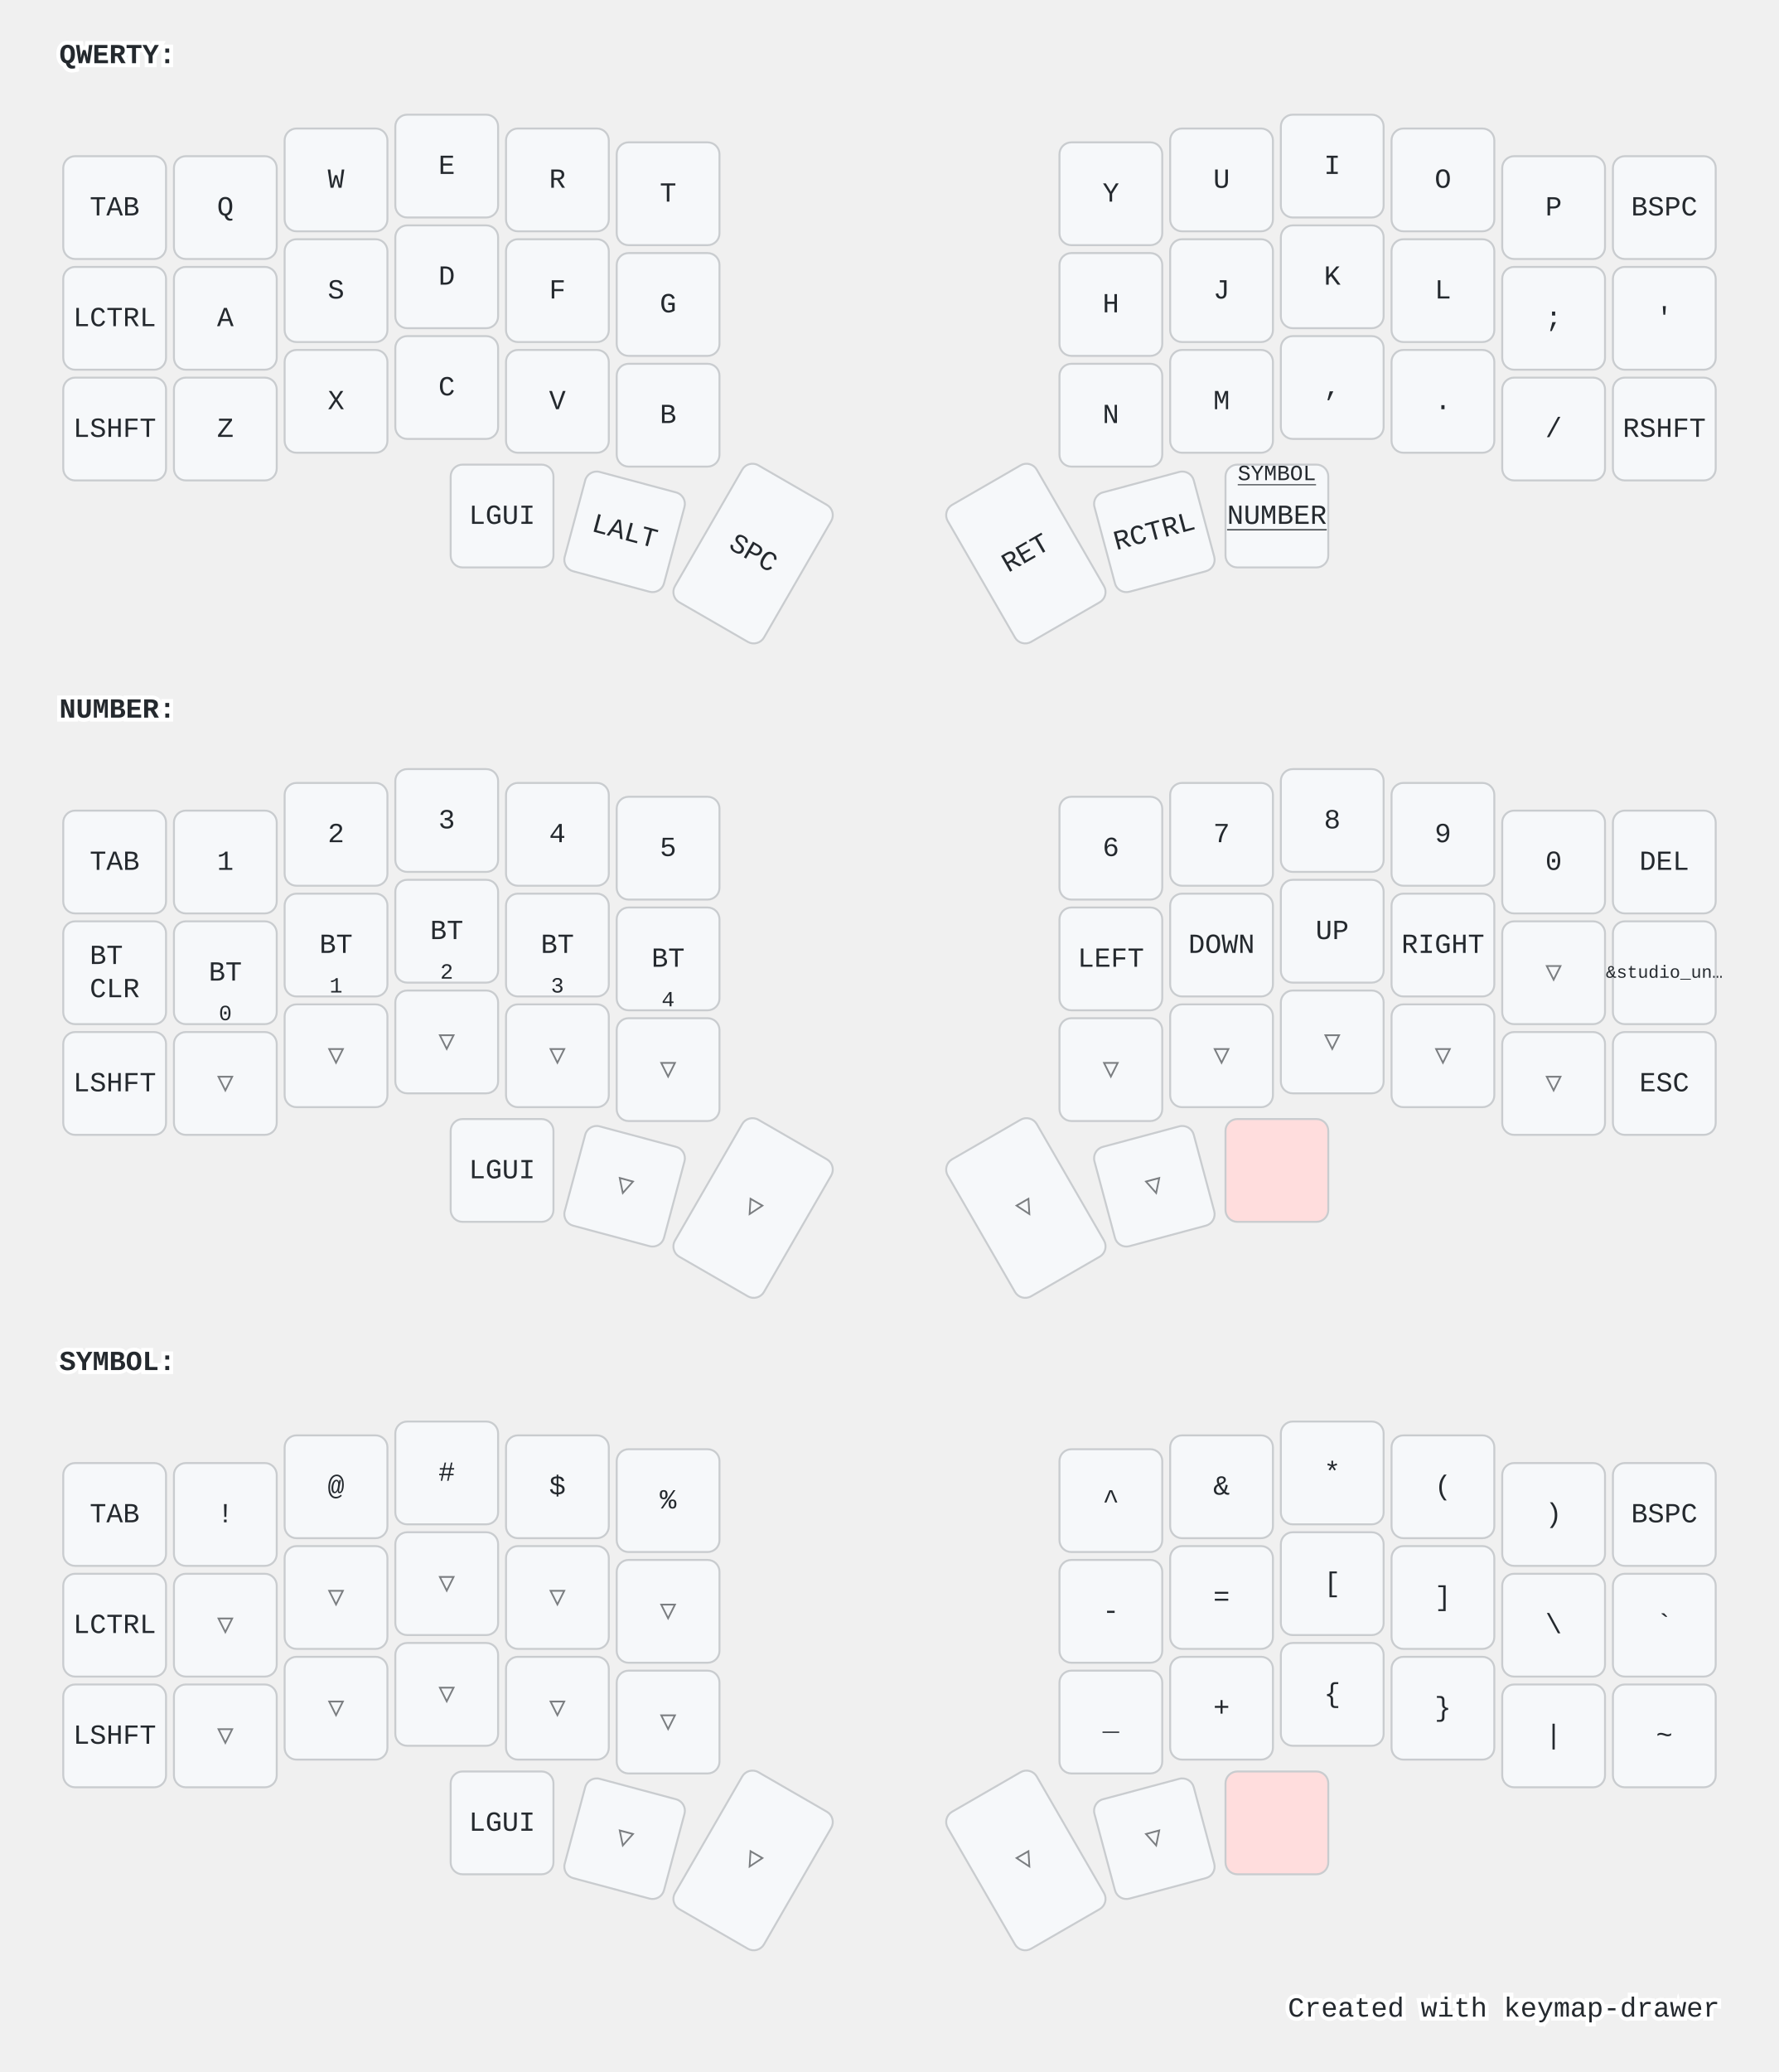
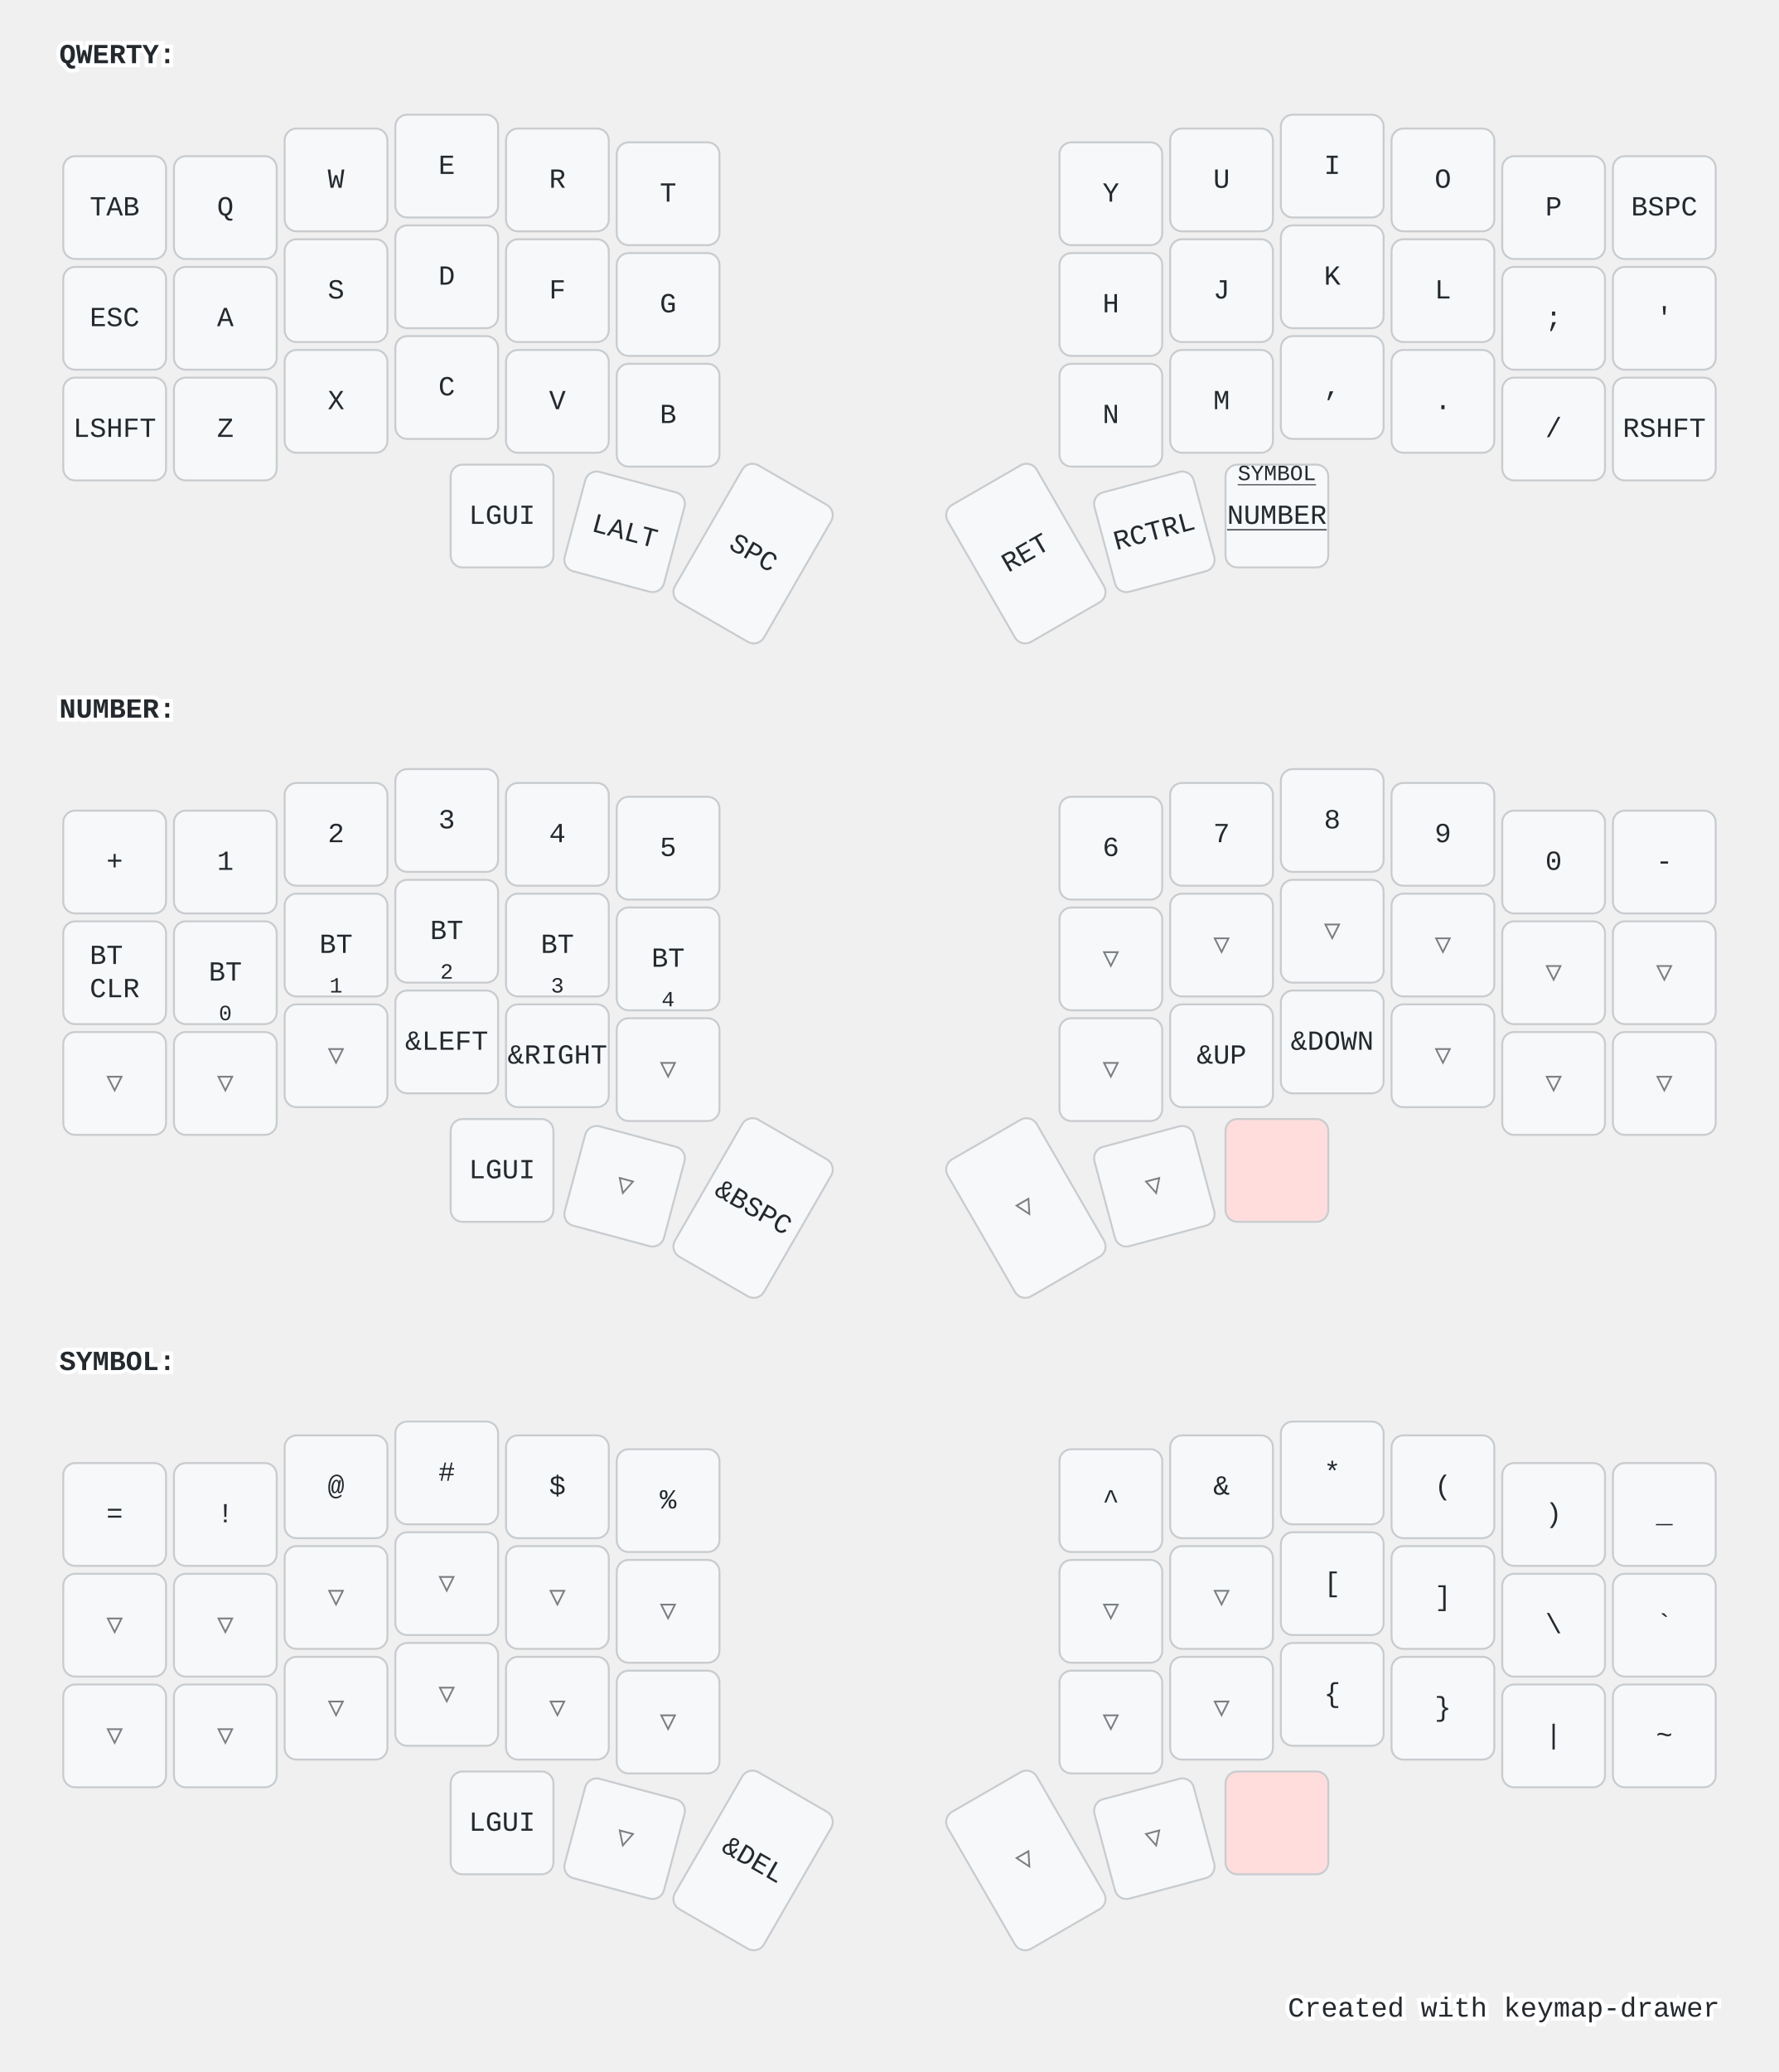
<svg xmlns="http://www.w3.org/2000/svg" width="900" height="1048" viewBox="0 0 900 1048" class="keymap">
  <style>/* inherit to force styles through use tags */
svg path {
    fill: inherit;
}

/* font and background color specifications */
svg.keymap {
    font-family: SFMono-Regular,Consolas,Liberation Mono,Menlo,monospace;
    font-size: 14px;
    font-kerning: normal;
    text-rendering: optimizeLegibility;
    fill: #24292e;
}

/* default key styling */
rect.key {
    fill: #f6f8fa;
}

rect.key, rect.combo {
    stroke: #c9cccf;
    stroke-width: 1;
}

/* default key side styling, only used is draw_key_sides is set */
rect.side {
    filter: brightness(90%);
}

/* color accent for combo boxes */
rect.combo, rect.combo-separate {
    fill: #cdf;
}

/* color accent for held keys */
rect.held, rect.combo.held {
    fill: #fdd;
}

/* color accent for ghost (optional) keys */
rect.ghost, rect.combo.ghost {
    stroke-dasharray: 4, 4;
    stroke-width: 2;
}

text {
    text-anchor: middle;
    dominant-baseline: middle;
}

/* styling for layer labels */
text.label {
    font-weight: bold;
    text-anchor: start;
    stroke: white;
    stroke-width: 4;
    paint-order: stroke;
}

/* styling for optional footer */
text.footer {
    text-anchor: end;
    dominant-baseline: auto;
    stroke: white;
    stroke-width: 4;
    paint-order: stroke;
}

/* styling for combo tap, and key non-tap label text */
text.combo, text.hold, text.shifted, text.left, text.right {
    font-size: 11px;
}

text.hold {
    text-anchor: middle;
    dominant-baseline: auto;
}

text.shifted {
    text-anchor: middle;
    dominant-baseline: hanging;
}

text.left {
    text-anchor: start;
}

text.right {
    text-anchor: end;
}

text.layer-activator {
    text-decoration: underline;
}

/* styling for hold/shifted label text in combo box */
text.combo.hold, text.combo.shifted, text.combo.left, text.combo.right {
    font-size: 8px;
}

/* lighter symbol for transparent keys */
text.trans {
    fill: #7b7e81;
}

/* styling for combo dendrons */
path.combo {
    stroke-width: 1;
    stroke: gray;
    fill: none;
}

/* Start Tabler Icons Cleanup */
/* cannot use height/width with glyphs */
.icon-tabler &gt; path {
    fill: inherit;
    stroke: inherit;
    stroke-width: 2;
}
/* hide tabler's default box */
.icon-tabler &gt; path[stroke="none"][fill="none"] {
    visibility: hidden;
}
/* End Tabler Icons Cleanup */

@media (prefers-color-scheme: dark) {
svg.keymap { fill: #d1d6db; }
rect.key { fill: #3f4750; }
rect.key, rect.combo { stroke: #60666c; }
rect.combo, rect.combo-separate { fill: #1f3d7a; }
rect.held, rect.combo.held { fill: #854747; }
text.label, text.footer { stroke: black; }
text.trans { fill: #7e8184; }
path.combo { stroke: #7f7f7f; }

}</style>
  <g transform="translate(30, 0)" class="layer-QWERTY">
    <text x="0" y="28" class="label" id="QWERTY">QWERTY:</text>
    <g transform="translate(0, 56)">
      <g transform="translate(28, 49)" class="key keypos-0">
        <rect rx="6" ry="6" x="-26" y="-26" width="52" height="52" class="key" />
        <text x="0" y="0" class="key tap">TAB</text>
      </g>
      <g transform="translate(84, 49)" class="key keypos-1">
        <rect rx="6" ry="6" x="-26" y="-26" width="52" height="52" class="key" />
        <text x="0" y="0" class="key tap">Q</text>
      </g>
      <g transform="translate(140, 35)" class="key keypos-2">
        <rect rx="6" ry="6" x="-26" y="-26" width="52" height="52" class="key" />
        <text x="0" y="0" class="key tap">W</text>
      </g>
      <g transform="translate(196, 28)" class="key keypos-3">
        <rect rx="6" ry="6" x="-26" y="-26" width="52" height="52" class="key" />
        <text x="0" y="0" class="key tap">E</text>
      </g>
      <g transform="translate(252, 35)" class="key keypos-4">
        <rect rx="6" ry="6" x="-26" y="-26" width="52" height="52" class="key" />
        <text x="0" y="0" class="key tap">R</text>
      </g>
      <g transform="translate(308, 42)" class="key keypos-5">
        <rect rx="6" ry="6" x="-26" y="-26" width="52" height="52" class="key" />
        <text x="0" y="0" class="key tap">T</text>
      </g>
      <g transform="translate(532, 42)" class="key keypos-6">
        <rect rx="6" ry="6" x="-26" y="-26" width="52" height="52" class="key" />
        <text x="0" y="0" class="key tap">Y</text>
      </g>
      <g transform="translate(588, 35)" class="key keypos-7">
        <rect rx="6" ry="6" x="-26" y="-26" width="52" height="52" class="key" />
        <text x="0" y="0" class="key tap">U</text>
      </g>
      <g transform="translate(644, 28)" class="key keypos-8">
        <rect rx="6" ry="6" x="-26" y="-26" width="52" height="52" class="key" />
        <text x="0" y="0" class="key tap">I</text>
      </g>
      <g transform="translate(700, 35)" class="key keypos-9">
        <rect rx="6" ry="6" x="-26" y="-26" width="52" height="52" class="key" />
        <text x="0" y="0" class="key tap">O</text>
      </g>
      <g transform="translate(756, 49)" class="key keypos-10">
        <rect rx="6" ry="6" x="-26" y="-26" width="52" height="52" class="key" />
        <text x="0" y="0" class="key tap">P</text>
      </g>
      <g transform="translate(812, 49)" class="key keypos-11">
        <rect rx="6" ry="6" x="-26" y="-26" width="52" height="52" class="key" />
        <text x="0" y="0" class="key tap">BSPC</text>
      </g>
      <g transform="translate(28, 105)" class="key keypos-12">
        <rect rx="6" ry="6" x="-26" y="-26" width="52" height="52" class="key" />
-         <text x="0" y="0" class="key tap">LCTRL</text>
+         <text x="0" y="0" class="key tap">ESC</text>
      </g>
      <g transform="translate(84, 105)" class="key keypos-13">
        <rect rx="6" ry="6" x="-26" y="-26" width="52" height="52" class="key" />
        <text x="0" y="0" class="key tap">A</text>
      </g>
      <g transform="translate(140, 91)" class="key keypos-14">
        <rect rx="6" ry="6" x="-26" y="-26" width="52" height="52" class="key" />
        <text x="0" y="0" class="key tap">S</text>
      </g>
      <g transform="translate(196, 84)" class="key keypos-15">
        <rect rx="6" ry="6" x="-26" y="-26" width="52" height="52" class="key" />
        <text x="0" y="0" class="key tap">D</text>
      </g>
      <g transform="translate(252, 91)" class="key keypos-16">
        <rect rx="6" ry="6" x="-26" y="-26" width="52" height="52" class="key" />
        <text x="0" y="0" class="key tap">F</text>
      </g>
      <g transform="translate(308, 98)" class="key keypos-17">
        <rect rx="6" ry="6" x="-26" y="-26" width="52" height="52" class="key" />
        <text x="0" y="0" class="key tap">G</text>
      </g>
      <g transform="translate(532, 98)" class="key keypos-18">
        <rect rx="6" ry="6" x="-26" y="-26" width="52" height="52" class="key" />
        <text x="0" y="0" class="key tap">H</text>
      </g>
      <g transform="translate(588, 91)" class="key keypos-19">
        <rect rx="6" ry="6" x="-26" y="-26" width="52" height="52" class="key" />
        <text x="0" y="0" class="key tap">J</text>
      </g>
      <g transform="translate(644, 84)" class="key keypos-20">
        <rect rx="6" ry="6" x="-26" y="-26" width="52" height="52" class="key" />
        <text x="0" y="0" class="key tap">K</text>
      </g>
      <g transform="translate(700, 91)" class="key keypos-21">
        <rect rx="6" ry="6" x="-26" y="-26" width="52" height="52" class="key" />
        <text x="0" y="0" class="key tap">L</text>
      </g>
      <g transform="translate(756, 105)" class="key keypos-22">
        <rect rx="6" ry="6" x="-26" y="-26" width="52" height="52" class="key" />
        <text x="0" y="0" class="key tap">;</text>
      </g>
      <g transform="translate(812, 105)" class="key keypos-23">
        <rect rx="6" ry="6" x="-26" y="-26" width="52" height="52" class="key" />
        <text x="0" y="0" class="key tap">'</text>
      </g>
      <g transform="translate(28, 161)" class="key keypos-24">
        <rect rx="6" ry="6" x="-26" y="-26" width="52" height="52" class="key" />
        <text x="0" y="0" class="key tap">LSHFT</text>
      </g>
      <g transform="translate(84, 161)" class="key keypos-25">
        <rect rx="6" ry="6" x="-26" y="-26" width="52" height="52" class="key" />
        <text x="0" y="0" class="key tap">Z</text>
      </g>
      <g transform="translate(140, 147)" class="key keypos-26">
        <rect rx="6" ry="6" x="-26" y="-26" width="52" height="52" class="key" />
        <text x="0" y="0" class="key tap">X</text>
      </g>
      <g transform="translate(196, 140)" class="key keypos-27">
        <rect rx="6" ry="6" x="-26" y="-26" width="52" height="52" class="key" />
        <text x="0" y="0" class="key tap">C</text>
      </g>
      <g transform="translate(252, 147)" class="key keypos-28">
        <rect rx="6" ry="6" x="-26" y="-26" width="52" height="52" class="key" />
        <text x="0" y="0" class="key tap">V</text>
      </g>
      <g transform="translate(308, 154)" class="key keypos-29">
        <rect rx="6" ry="6" x="-26" y="-26" width="52" height="52" class="key" />
        <text x="0" y="0" class="key tap">B</text>
      </g>
      <g transform="translate(532, 154)" class="key keypos-30">
        <rect rx="6" ry="6" x="-26" y="-26" width="52" height="52" class="key" />
        <text x="0" y="0" class="key tap">N</text>
      </g>
      <g transform="translate(588, 147)" class="key keypos-31">
        <rect rx="6" ry="6" x="-26" y="-26" width="52" height="52" class="key" />
        <text x="0" y="0" class="key tap">M</text>
      </g>
      <g transform="translate(644, 140)" class="key keypos-32">
        <rect rx="6" ry="6" x="-26" y="-26" width="52" height="52" class="key" />
        <text x="0" y="0" class="key tap">,</text>
      </g>
      <g transform="translate(700, 147)" class="key keypos-33">
        <rect rx="6" ry="6" x="-26" y="-26" width="52" height="52" class="key" />
        <text x="0" y="0" class="key tap">.</text>
      </g>
      <g transform="translate(756, 161)" class="key keypos-34">
        <rect rx="6" ry="6" x="-26" y="-26" width="52" height="52" class="key" />
        <text x="0" y="0" class="key tap">/</text>
      </g>
      <g transform="translate(812, 161)" class="key keypos-35">
        <rect rx="6" ry="6" x="-26" y="-26" width="52" height="52" class="key" />
        <text x="0" y="0" class="key tap">RSHFT</text>
      </g>
      <g transform="translate(224, 205)" class="key keypos-36">
        <rect rx="6" ry="6" x="-26" y="-26" width="52" height="52" class="key" />
        <text x="0" y="0" class="key tap">LGUI</text>
      </g>
      <g transform="translate(286, 213) rotate(15.0)" class="key keypos-37">
        <rect rx="6" ry="6" x="-26" y="-26" width="52" height="52" class="key" />
        <text x="0" y="0" class="key tap">LALT</text>
      </g>
      <g transform="translate(351, 224) rotate(30.0)" class="key keypos-38">
        <rect rx="6" ry="6" x="-26" y="-40" width="52" height="80" class="key" />
        <text x="0" y="0" class="key tap">SPC</text>
      </g>
      <g transform="translate(489, 224) rotate(-30.0)" class="key keypos-39">
        <rect rx="6" ry="6" x="-26" y="-40" width="52" height="80" class="key" />
        <text x="0" y="0" class="key tap">RET</text>
      </g>
      <g transform="translate(554, 213) rotate(-15.0)" class="key keypos-40">
        <rect rx="6" ry="6" x="-26" y="-26" width="52" height="52" class="key" />
        <text x="0" y="0" class="key tap">RCTRL</text>
      </g>
      <g transform="translate(616, 205)" class="key keypos-41">
        <rect rx="6" ry="6" x="-26" y="-26" width="52" height="52" class="key" />
        <a href="#NUMBER">
          <text x="0" y="0" class="key tap layer-activator">NUMBER</text>
        </a>
        <a href="#SYMBOL">
          <text x="0" y="-24" class="key shifted layer-activator">SYMBOL</text>
        </a>
      </g>
    </g>
  </g>
  <g transform="translate(30, 331)" class="layer-NUMBER">
    <text x="0" y="28" class="label" id="NUMBER">NUMBER:</text>
    <g transform="translate(0, 56)">
      <g transform="translate(28, 49)" class="key keypos-0">
        <rect rx="6" ry="6" x="-26" y="-26" width="52" height="52" class="key" />
-         <text x="0" y="0" class="key tap">TAB</text>
+         <text x="0" y="0" class="key tap">+</text>
      </g>
      <g transform="translate(84, 49)" class="key keypos-1">
        <rect rx="6" ry="6" x="-26" y="-26" width="52" height="52" class="key" />
        <text x="0" y="0" class="key tap">1</text>
      </g>
      <g transform="translate(140, 35)" class="key keypos-2">
        <rect rx="6" ry="6" x="-26" y="-26" width="52" height="52" class="key" />
        <text x="0" y="0" class="key tap">2</text>
      </g>
      <g transform="translate(196, 28)" class="key keypos-3">
        <rect rx="6" ry="6" x="-26" y="-26" width="52" height="52" class="key" />
        <text x="0" y="0" class="key tap">3</text>
      </g>
      <g transform="translate(252, 35)" class="key keypos-4">
        <rect rx="6" ry="6" x="-26" y="-26" width="52" height="52" class="key" />
        <text x="0" y="0" class="key tap">4</text>
      </g>
      <g transform="translate(308, 42)" class="key keypos-5">
        <rect rx="6" ry="6" x="-26" y="-26" width="52" height="52" class="key" />
        <text x="0" y="0" class="key tap">5</text>
      </g>
      <g transform="translate(532, 42)" class="key keypos-6">
        <rect rx="6" ry="6" x="-26" y="-26" width="52" height="52" class="key" />
        <text x="0" y="0" class="key tap">6</text>
      </g>
      <g transform="translate(588, 35)" class="key keypos-7">
        <rect rx="6" ry="6" x="-26" y="-26" width="52" height="52" class="key" />
        <text x="0" y="0" class="key tap">7</text>
      </g>
      <g transform="translate(644, 28)" class="key keypos-8">
        <rect rx="6" ry="6" x="-26" y="-26" width="52" height="52" class="key" />
        <text x="0" y="0" class="key tap">8</text>
      </g>
      <g transform="translate(700, 35)" class="key keypos-9">
        <rect rx="6" ry="6" x="-26" y="-26" width="52" height="52" class="key" />
        <text x="0" y="0" class="key tap">9</text>
      </g>
      <g transform="translate(756, 49)" class="key keypos-10">
        <rect rx="6" ry="6" x="-26" y="-26" width="52" height="52" class="key" />
        <text x="0" y="0" class="key tap">0</text>
      </g>
      <g transform="translate(812, 49)" class="key keypos-11">
        <rect rx="6" ry="6" x="-26" y="-26" width="52" height="52" class="key" />
-         <text x="0" y="0" class="key tap">DEL</text>
+         <text x="0" y="0" class="key tap">-</text>
      </g>
      <g transform="translate(28, 105)" class="key keypos-12">
        <rect rx="6" ry="6" x="-26" y="-26" width="52" height="52" class="key" />
        <text x="0" y="0" class="key tap">
          <tspan x="0" dy="-0.6em">BT</tspan>
          <tspan x="0" dy="1.2em">CLR</tspan>
        </text>
      </g>
      <g transform="translate(84, 105)" class="key keypos-13">
        <rect rx="6" ry="6" x="-26" y="-26" width="52" height="52" class="key" />
        <text x="0" y="0" class="key tap">BT</text>
        <text x="0" y="24" class="key hold">0</text>
      </g>
      <g transform="translate(140, 91)" class="key keypos-14">
        <rect rx="6" ry="6" x="-26" y="-26" width="52" height="52" class="key" />
        <text x="0" y="0" class="key tap">BT</text>
        <text x="0" y="24" class="key hold">1</text>
      </g>
      <g transform="translate(196, 84)" class="key keypos-15">
        <rect rx="6" ry="6" x="-26" y="-26" width="52" height="52" class="key" />
        <text x="0" y="0" class="key tap">BT</text>
        <text x="0" y="24" class="key hold">2</text>
      </g>
      <g transform="translate(252, 91)" class="key keypos-16">
        <rect rx="6" ry="6" x="-26" y="-26" width="52" height="52" class="key" />
        <text x="0" y="0" class="key tap">BT</text>
        <text x="0" y="24" class="key hold">3</text>
      </g>
      <g transform="translate(308, 98)" class="key keypos-17">
        <rect rx="6" ry="6" x="-26" y="-26" width="52" height="52" class="key" />
        <text x="0" y="0" class="key tap">BT</text>
        <text x="0" y="24" class="key hold">4</text>
      </g>
-       <g transform="translate(532, 98)" class="key keypos-18">
-         <rect rx="6" ry="6" x="-26" y="-26" width="52" height="52" class="key" />
-         <text x="0" y="0" class="key tap">LEFT</text>
-       </g>
-       <g transform="translate(588, 91)" class="key keypos-19">
-         <rect rx="6" ry="6" x="-26" y="-26" width="52" height="52" class="key" />
-         <text x="0" y="0" class="key tap">DOWN</text>
-       </g>
-       <g transform="translate(644, 84)" class="key keypos-20">
-         <rect rx="6" ry="6" x="-26" y="-26" width="52" height="52" class="key" />
-         <text x="0" y="0" class="key tap">UP</text>
-       </g>
-       <g transform="translate(700, 91)" class="key keypos-21">
-         <rect rx="6" ry="6" x="-26" y="-26" width="52" height="52" class="key" />
-         <text x="0" y="0" class="key tap">RIGHT</text>
+       <g transform="translate(532, 98)" class="key trans keypos-18">
+         <rect rx="6" ry="6" x="-26" y="-26" width="52" height="52" class="key trans" />
+         <text x="0" y="0" class="key trans tap">▽</text>
+       </g>
+       <g transform="translate(588, 91)" class="key trans keypos-19">
+         <rect rx="6" ry="6" x="-26" y="-26" width="52" height="52" class="key trans" />
+         <text x="0" y="0" class="key trans tap">▽</text>
+       </g>
+       <g transform="translate(644, 84)" class="key trans keypos-20">
+         <rect rx="6" ry="6" x="-26" y="-26" width="52" height="52" class="key trans" />
+         <text x="0" y="0" class="key trans tap">▽</text>
+       </g>
+       <g transform="translate(700, 91)" class="key trans keypos-21">
+         <rect rx="6" ry="6" x="-26" y="-26" width="52" height="52" class="key trans" />
+         <text x="0" y="0" class="key trans tap">▽</text>
      </g>
      <g transform="translate(756, 105)" class="key trans keypos-22">
        <rect rx="6" ry="6" x="-26" y="-26" width="52" height="52" class="key trans" />
        <text x="0" y="0" class="key trans tap">▽</text>
      </g>
-       <g transform="translate(812, 105)" class="key keypos-23">
-         <rect rx="6" ry="6" x="-26" y="-26" width="52" height="52" class="key" />
-         <text x="0" y="0" class="key tap">
-           <tspan style="font-size: 64%">&amp;studio_un…</tspan>
-         </text>
-       </g>
-       <g transform="translate(28, 161)" class="key keypos-24">
-         <rect rx="6" ry="6" x="-26" y="-26" width="52" height="52" class="key" />
-         <text x="0" y="0" class="key tap">LSHFT</text>
+       <g transform="translate(812, 105)" class="key trans keypos-23">
+         <rect rx="6" ry="6" x="-26" y="-26" width="52" height="52" class="key trans" />
+         <text x="0" y="0" class="key trans tap">▽</text>
+       </g>
+       <g transform="translate(28, 161)" class="key trans keypos-24">
+         <rect rx="6" ry="6" x="-26" y="-26" width="52" height="52" class="key trans" />
+         <text x="0" y="0" class="key trans tap">▽</text>
      </g>
      <g transform="translate(84, 161)" class="key trans keypos-25">
        <rect rx="6" ry="6" x="-26" y="-26" width="52" height="52" class="key trans" />
        <text x="0" y="0" class="key trans tap">▽</text>
      </g>
      <g transform="translate(140, 147)" class="key trans keypos-26">
        <rect rx="6" ry="6" x="-26" y="-26" width="52" height="52" class="key trans" />
        <text x="0" y="0" class="key trans tap">▽</text>
      </g>
-       <g transform="translate(196, 140)" class="key trans keypos-27">
-         <rect rx="6" ry="6" x="-26" y="-26" width="52" height="52" class="key trans" />
-         <text x="0" y="0" class="key trans tap">▽</text>
-       </g>
-       <g transform="translate(252, 147)" class="key trans keypos-28">
-         <rect rx="6" ry="6" x="-26" y="-26" width="52" height="52" class="key trans" />
-         <text x="0" y="0" class="key trans tap">▽</text>
+       <g transform="translate(196, 140)" class="key keypos-27">
+         <rect rx="6" ry="6" x="-26" y="-26" width="52" height="52" class="key" />
+         <text x="0" y="0" class="key tap">&amp;LEFT</text>
+       </g>
+       <g transform="translate(252, 147)" class="key keypos-28">
+         <rect rx="6" ry="6" x="-26" y="-26" width="52" height="52" class="key" />
+         <text x="0" y="0" class="key tap">&amp;RIGHT</text>
      </g>
      <g transform="translate(308, 154)" class="key trans keypos-29">
        <rect rx="6" ry="6" x="-26" y="-26" width="52" height="52" class="key trans" />
        <text x="0" y="0" class="key trans tap">▽</text>
      </g>
      <g transform="translate(532, 154)" class="key trans keypos-30">
        <rect rx="6" ry="6" x="-26" y="-26" width="52" height="52" class="key trans" />
        <text x="0" y="0" class="key trans tap">▽</text>
      </g>
-       <g transform="translate(588, 147)" class="key trans keypos-31">
-         <rect rx="6" ry="6" x="-26" y="-26" width="52" height="52" class="key trans" />
-         <text x="0" y="0" class="key trans tap">▽</text>
-       </g>
-       <g transform="translate(644, 140)" class="key trans keypos-32">
-         <rect rx="6" ry="6" x="-26" y="-26" width="52" height="52" class="key trans" />
-         <text x="0" y="0" class="key trans tap">▽</text>
+       <g transform="translate(588, 147)" class="key keypos-31">
+         <rect rx="6" ry="6" x="-26" y="-26" width="52" height="52" class="key" />
+         <text x="0" y="0" class="key tap">&amp;UP</text>
+       </g>
+       <g transform="translate(644, 140)" class="key keypos-32">
+         <rect rx="6" ry="6" x="-26" y="-26" width="52" height="52" class="key" />
+         <text x="0" y="0" class="key tap">&amp;DOWN</text>
      </g>
      <g transform="translate(700, 147)" class="key trans keypos-33">
        <rect rx="6" ry="6" x="-26" y="-26" width="52" height="52" class="key trans" />
        <text x="0" y="0" class="key trans tap">▽</text>
      </g>
      <g transform="translate(756, 161)" class="key trans keypos-34">
        <rect rx="6" ry="6" x="-26" y="-26" width="52" height="52" class="key trans" />
        <text x="0" y="0" class="key trans tap">▽</text>
      </g>
-       <g transform="translate(812, 161)" class="key keypos-35">
-         <rect rx="6" ry="6" x="-26" y="-26" width="52" height="52" class="key" />
-         <text x="0" y="0" class="key tap">ESC</text>
+       <g transform="translate(812, 161)" class="key trans keypos-35">
+         <rect rx="6" ry="6" x="-26" y="-26" width="52" height="52" class="key trans" />
+         <text x="0" y="0" class="key trans tap">▽</text>
      </g>
      <g transform="translate(224, 205)" class="key keypos-36">
        <rect rx="6" ry="6" x="-26" y="-26" width="52" height="52" class="key" />
        <text x="0" y="0" class="key tap">LGUI</text>
      </g>
      <g transform="translate(286, 213) rotate(15.0)" class="key trans keypos-37">
        <rect rx="6" ry="6" x="-26" y="-26" width="52" height="52" class="key trans" />
        <text x="0" y="0" class="key trans tap">▽</text>
      </g>
-       <g transform="translate(351, 224) rotate(30.0)" class="key trans keypos-38">
-         <rect rx="6" ry="6" x="-26" y="-40" width="52" height="80" class="key trans" />
-         <text x="0" y="0" class="key trans tap">▽</text>
+       <g transform="translate(351, 224) rotate(30.0)" class="key keypos-38">
+         <rect rx="6" ry="6" x="-26" y="-40" width="52" height="80" class="key" />
+         <text x="0" y="0" class="key tap">&amp;BSPC</text>
      </g>
      <g transform="translate(489, 224) rotate(-30.0)" class="key trans keypos-39">
        <rect rx="6" ry="6" x="-26" y="-40" width="52" height="80" class="key trans" />
        <text x="0" y="0" class="key trans tap">▽</text>
      </g>
      <g transform="translate(554, 213) rotate(-15.0)" class="key trans keypos-40">
        <rect rx="6" ry="6" x="-26" y="-26" width="52" height="52" class="key trans" />
        <text x="0" y="0" class="key trans tap">▽</text>
      </g>
      <g transform="translate(616, 205)" class="key held keypos-41">
        <rect rx="6" ry="6" x="-26" y="-26" width="52" height="52" class="key held" />
      </g>
    </g>
  </g>
  <g transform="translate(30, 661)" class="layer-SYMBOL">
    <text x="0" y="28" class="label" id="SYMBOL">SYMBOL:</text>
    <g transform="translate(0, 56)">
      <g transform="translate(28, 49)" class="key keypos-0">
        <rect rx="6" ry="6" x="-26" y="-26" width="52" height="52" class="key" />
-         <text x="0" y="0" class="key tap">TAB</text>
+         <text x="0" y="0" class="key tap">=</text>
      </g>
      <g transform="translate(84, 49)" class="key keypos-1">
        <rect rx="6" ry="6" x="-26" y="-26" width="52" height="52" class="key" />
        <text x="0" y="0" class="key tap">!</text>
      </g>
      <g transform="translate(140, 35)" class="key keypos-2">
        <rect rx="6" ry="6" x="-26" y="-26" width="52" height="52" class="key" />
        <text x="0" y="0" class="key tap">@</text>
      </g>
      <g transform="translate(196, 28)" class="key keypos-3">
        <rect rx="6" ry="6" x="-26" y="-26" width="52" height="52" class="key" />
        <text x="0" y="0" class="key tap">#</text>
      </g>
      <g transform="translate(252, 35)" class="key keypos-4">
        <rect rx="6" ry="6" x="-26" y="-26" width="52" height="52" class="key" />
        <text x="0" y="0" class="key tap">$</text>
      </g>
      <g transform="translate(308, 42)" class="key keypos-5">
        <rect rx="6" ry="6" x="-26" y="-26" width="52" height="52" class="key" />
        <text x="0" y="0" class="key tap">%</text>
      </g>
      <g transform="translate(532, 42)" class="key keypos-6">
        <rect rx="6" ry="6" x="-26" y="-26" width="52" height="52" class="key" />
        <text x="0" y="0" class="key tap">^</text>
      </g>
      <g transform="translate(588, 35)" class="key keypos-7">
        <rect rx="6" ry="6" x="-26" y="-26" width="52" height="52" class="key" />
        <text x="0" y="0" class="key tap">&amp;</text>
      </g>
      <g transform="translate(644, 28)" class="key keypos-8">
        <rect rx="6" ry="6" x="-26" y="-26" width="52" height="52" class="key" />
        <text x="0" y="0" class="key tap">*</text>
      </g>
      <g transform="translate(700, 35)" class="key keypos-9">
        <rect rx="6" ry="6" x="-26" y="-26" width="52" height="52" class="key" />
        <text x="0" y="0" class="key tap">(</text>
      </g>
      <g transform="translate(756, 49)" class="key keypos-10">
        <rect rx="6" ry="6" x="-26" y="-26" width="52" height="52" class="key" />
        <text x="0" y="0" class="key tap">)</text>
      </g>
      <g transform="translate(812, 49)" class="key keypos-11">
        <rect rx="6" ry="6" x="-26" y="-26" width="52" height="52" class="key" />
-         <text x="0" y="0" class="key tap">BSPC</text>
-       </g>
-       <g transform="translate(28, 105)" class="key keypos-12">
-         <rect rx="6" ry="6" x="-26" y="-26" width="52" height="52" class="key" />
-         <text x="0" y="0" class="key tap">LCTRL</text>
+         <text x="0" y="0" class="key tap">_</text>
+       </g>
+       <g transform="translate(28, 105)" class="key trans keypos-12">
+         <rect rx="6" ry="6" x="-26" y="-26" width="52" height="52" class="key trans" />
+         <text x="0" y="0" class="key trans tap">▽</text>
      </g>
      <g transform="translate(84, 105)" class="key trans keypos-13">
        <rect rx="6" ry="6" x="-26" y="-26" width="52" height="52" class="key trans" />
        <text x="0" y="0" class="key trans tap">▽</text>
      </g>
      <g transform="translate(140, 91)" class="key trans keypos-14">
        <rect rx="6" ry="6" x="-26" y="-26" width="52" height="52" class="key trans" />
        <text x="0" y="0" class="key trans tap">▽</text>
      </g>
      <g transform="translate(196, 84)" class="key trans keypos-15">
        <rect rx="6" ry="6" x="-26" y="-26" width="52" height="52" class="key trans" />
        <text x="0" y="0" class="key trans tap">▽</text>
      </g>
      <g transform="translate(252, 91)" class="key trans keypos-16">
        <rect rx="6" ry="6" x="-26" y="-26" width="52" height="52" class="key trans" />
        <text x="0" y="0" class="key trans tap">▽</text>
      </g>
      <g transform="translate(308, 98)" class="key trans keypos-17">
        <rect rx="6" ry="6" x="-26" y="-26" width="52" height="52" class="key trans" />
        <text x="0" y="0" class="key trans tap">▽</text>
      </g>
-       <g transform="translate(532, 98)" class="key keypos-18">
-         <rect rx="6" ry="6" x="-26" y="-26" width="52" height="52" class="key" />
-         <text x="0" y="0" class="key tap">-</text>
-       </g>
-       <g transform="translate(588, 91)" class="key keypos-19">
-         <rect rx="6" ry="6" x="-26" y="-26" width="52" height="52" class="key" />
-         <text x="0" y="0" class="key tap">=</text>
+       <g transform="translate(532, 98)" class="key trans keypos-18">
+         <rect rx="6" ry="6" x="-26" y="-26" width="52" height="52" class="key trans" />
+         <text x="0" y="0" class="key trans tap">▽</text>
+       </g>
+       <g transform="translate(588, 91)" class="key trans keypos-19">
+         <rect rx="6" ry="6" x="-26" y="-26" width="52" height="52" class="key trans" />
+         <text x="0" y="0" class="key trans tap">▽</text>
      </g>
      <g transform="translate(644, 84)" class="key keypos-20">
        <rect rx="6" ry="6" x="-26" y="-26" width="52" height="52" class="key" />
        <text x="0" y="0" class="key tap">[</text>
      </g>
      <g transform="translate(700, 91)" class="key keypos-21">
        <rect rx="6" ry="6" x="-26" y="-26" width="52" height="52" class="key" />
        <text x="0" y="0" class="key tap">]</text>
      </g>
      <g transform="translate(756, 105)" class="key keypos-22">
        <rect rx="6" ry="6" x="-26" y="-26" width="52" height="52" class="key" />
        <text x="0" y="0" class="key tap">\</text>
      </g>
      <g transform="translate(812, 105)" class="key keypos-23">
        <rect rx="6" ry="6" x="-26" y="-26" width="52" height="52" class="key" />
        <text x="0" y="0" class="key tap">`</text>
      </g>
-       <g transform="translate(28, 161)" class="key keypos-24">
-         <rect rx="6" ry="6" x="-26" y="-26" width="52" height="52" class="key" />
-         <text x="0" y="0" class="key tap">LSHFT</text>
+       <g transform="translate(28, 161)" class="key trans keypos-24">
+         <rect rx="6" ry="6" x="-26" y="-26" width="52" height="52" class="key trans" />
+         <text x="0" y="0" class="key trans tap">▽</text>
      </g>
      <g transform="translate(84, 161)" class="key trans keypos-25">
        <rect rx="6" ry="6" x="-26" y="-26" width="52" height="52" class="key trans" />
        <text x="0" y="0" class="key trans tap">▽</text>
      </g>
      <g transform="translate(140, 147)" class="key trans keypos-26">
        <rect rx="6" ry="6" x="-26" y="-26" width="52" height="52" class="key trans" />
        <text x="0" y="0" class="key trans tap">▽</text>
      </g>
      <g transform="translate(196, 140)" class="key trans keypos-27">
        <rect rx="6" ry="6" x="-26" y="-26" width="52" height="52" class="key trans" />
        <text x="0" y="0" class="key trans tap">▽</text>
      </g>
      <g transform="translate(252, 147)" class="key trans keypos-28">
        <rect rx="6" ry="6" x="-26" y="-26" width="52" height="52" class="key trans" />
        <text x="0" y="0" class="key trans tap">▽</text>
      </g>
      <g transform="translate(308, 154)" class="key trans keypos-29">
        <rect rx="6" ry="6" x="-26" y="-26" width="52" height="52" class="key trans" />
        <text x="0" y="0" class="key trans tap">▽</text>
      </g>
-       <g transform="translate(532, 154)" class="key keypos-30">
-         <rect rx="6" ry="6" x="-26" y="-26" width="52" height="52" class="key" />
-         <text x="0" y="0" class="key tap">_</text>
-       </g>
-       <g transform="translate(588, 147)" class="key keypos-31">
-         <rect rx="6" ry="6" x="-26" y="-26" width="52" height="52" class="key" />
-         <text x="0" y="0" class="key tap">+</text>
+       <g transform="translate(532, 154)" class="key trans keypos-30">
+         <rect rx="6" ry="6" x="-26" y="-26" width="52" height="52" class="key trans" />
+         <text x="0" y="0" class="key trans tap">▽</text>
+       </g>
+       <g transform="translate(588, 147)" class="key trans keypos-31">
+         <rect rx="6" ry="6" x="-26" y="-26" width="52" height="52" class="key trans" />
+         <text x="0" y="0" class="key trans tap">▽</text>
      </g>
      <g transform="translate(644, 140)" class="key keypos-32">
        <rect rx="6" ry="6" x="-26" y="-26" width="52" height="52" class="key" />
        <text x="0" y="0" class="key tap">{</text>
      </g>
      <g transform="translate(700, 147)" class="key keypos-33">
        <rect rx="6" ry="6" x="-26" y="-26" width="52" height="52" class="key" />
        <text x="0" y="0" class="key tap">}</text>
      </g>
      <g transform="translate(756, 161)" class="key keypos-34">
        <rect rx="6" ry="6" x="-26" y="-26" width="52" height="52" class="key" />
        <text x="0" y="0" class="key tap">|</text>
      </g>
      <g transform="translate(812, 161)" class="key keypos-35">
        <rect rx="6" ry="6" x="-26" y="-26" width="52" height="52" class="key" />
        <text x="0" y="0" class="key tap">~</text>
      </g>
      <g transform="translate(224, 205)" class="key keypos-36">
        <rect rx="6" ry="6" x="-26" y="-26" width="52" height="52" class="key" />
        <text x="0" y="0" class="key tap">LGUI</text>
      </g>
      <g transform="translate(286, 213) rotate(15.0)" class="key trans keypos-37">
        <rect rx="6" ry="6" x="-26" y="-26" width="52" height="52" class="key trans" />
        <text x="0" y="0" class="key trans tap">▽</text>
      </g>
-       <g transform="translate(351, 224) rotate(30.0)" class="key trans keypos-38">
-         <rect rx="6" ry="6" x="-26" y="-40" width="52" height="80" class="key trans" />
-         <text x="0" y="0" class="key trans tap">▽</text>
+       <g transform="translate(351, 224) rotate(30.0)" class="key keypos-38">
+         <rect rx="6" ry="6" x="-26" y="-40" width="52" height="80" class="key" />
+         <text x="0" y="0" class="key tap">&amp;DEL</text>
      </g>
      <g transform="translate(489, 224) rotate(-30.0)" class="key trans keypos-39">
        <rect rx="6" ry="6" x="-26" y="-40" width="52" height="80" class="key trans" />
        <text x="0" y="0" class="key trans tap">▽</text>
      </g>
      <g transform="translate(554, 213) rotate(-15.0)" class="key trans keypos-40">
        <rect rx="6" ry="6" x="-26" y="-26" width="52" height="52" class="key trans" />
        <text x="0" y="0" class="key trans tap">▽</text>
      </g>
      <g transform="translate(616, 205)" class="key held keypos-41">
        <rect rx="6" ry="6" x="-26" y="-26" width="52" height="52" class="key held" />
      </g>
    </g>
  </g>
  <text x="870.0" y="1020.0" class="footer">Created with <a href="https://github.com/caksoylar/keymap-drawer">keymap-drawer</a>
  </text>
</svg>
